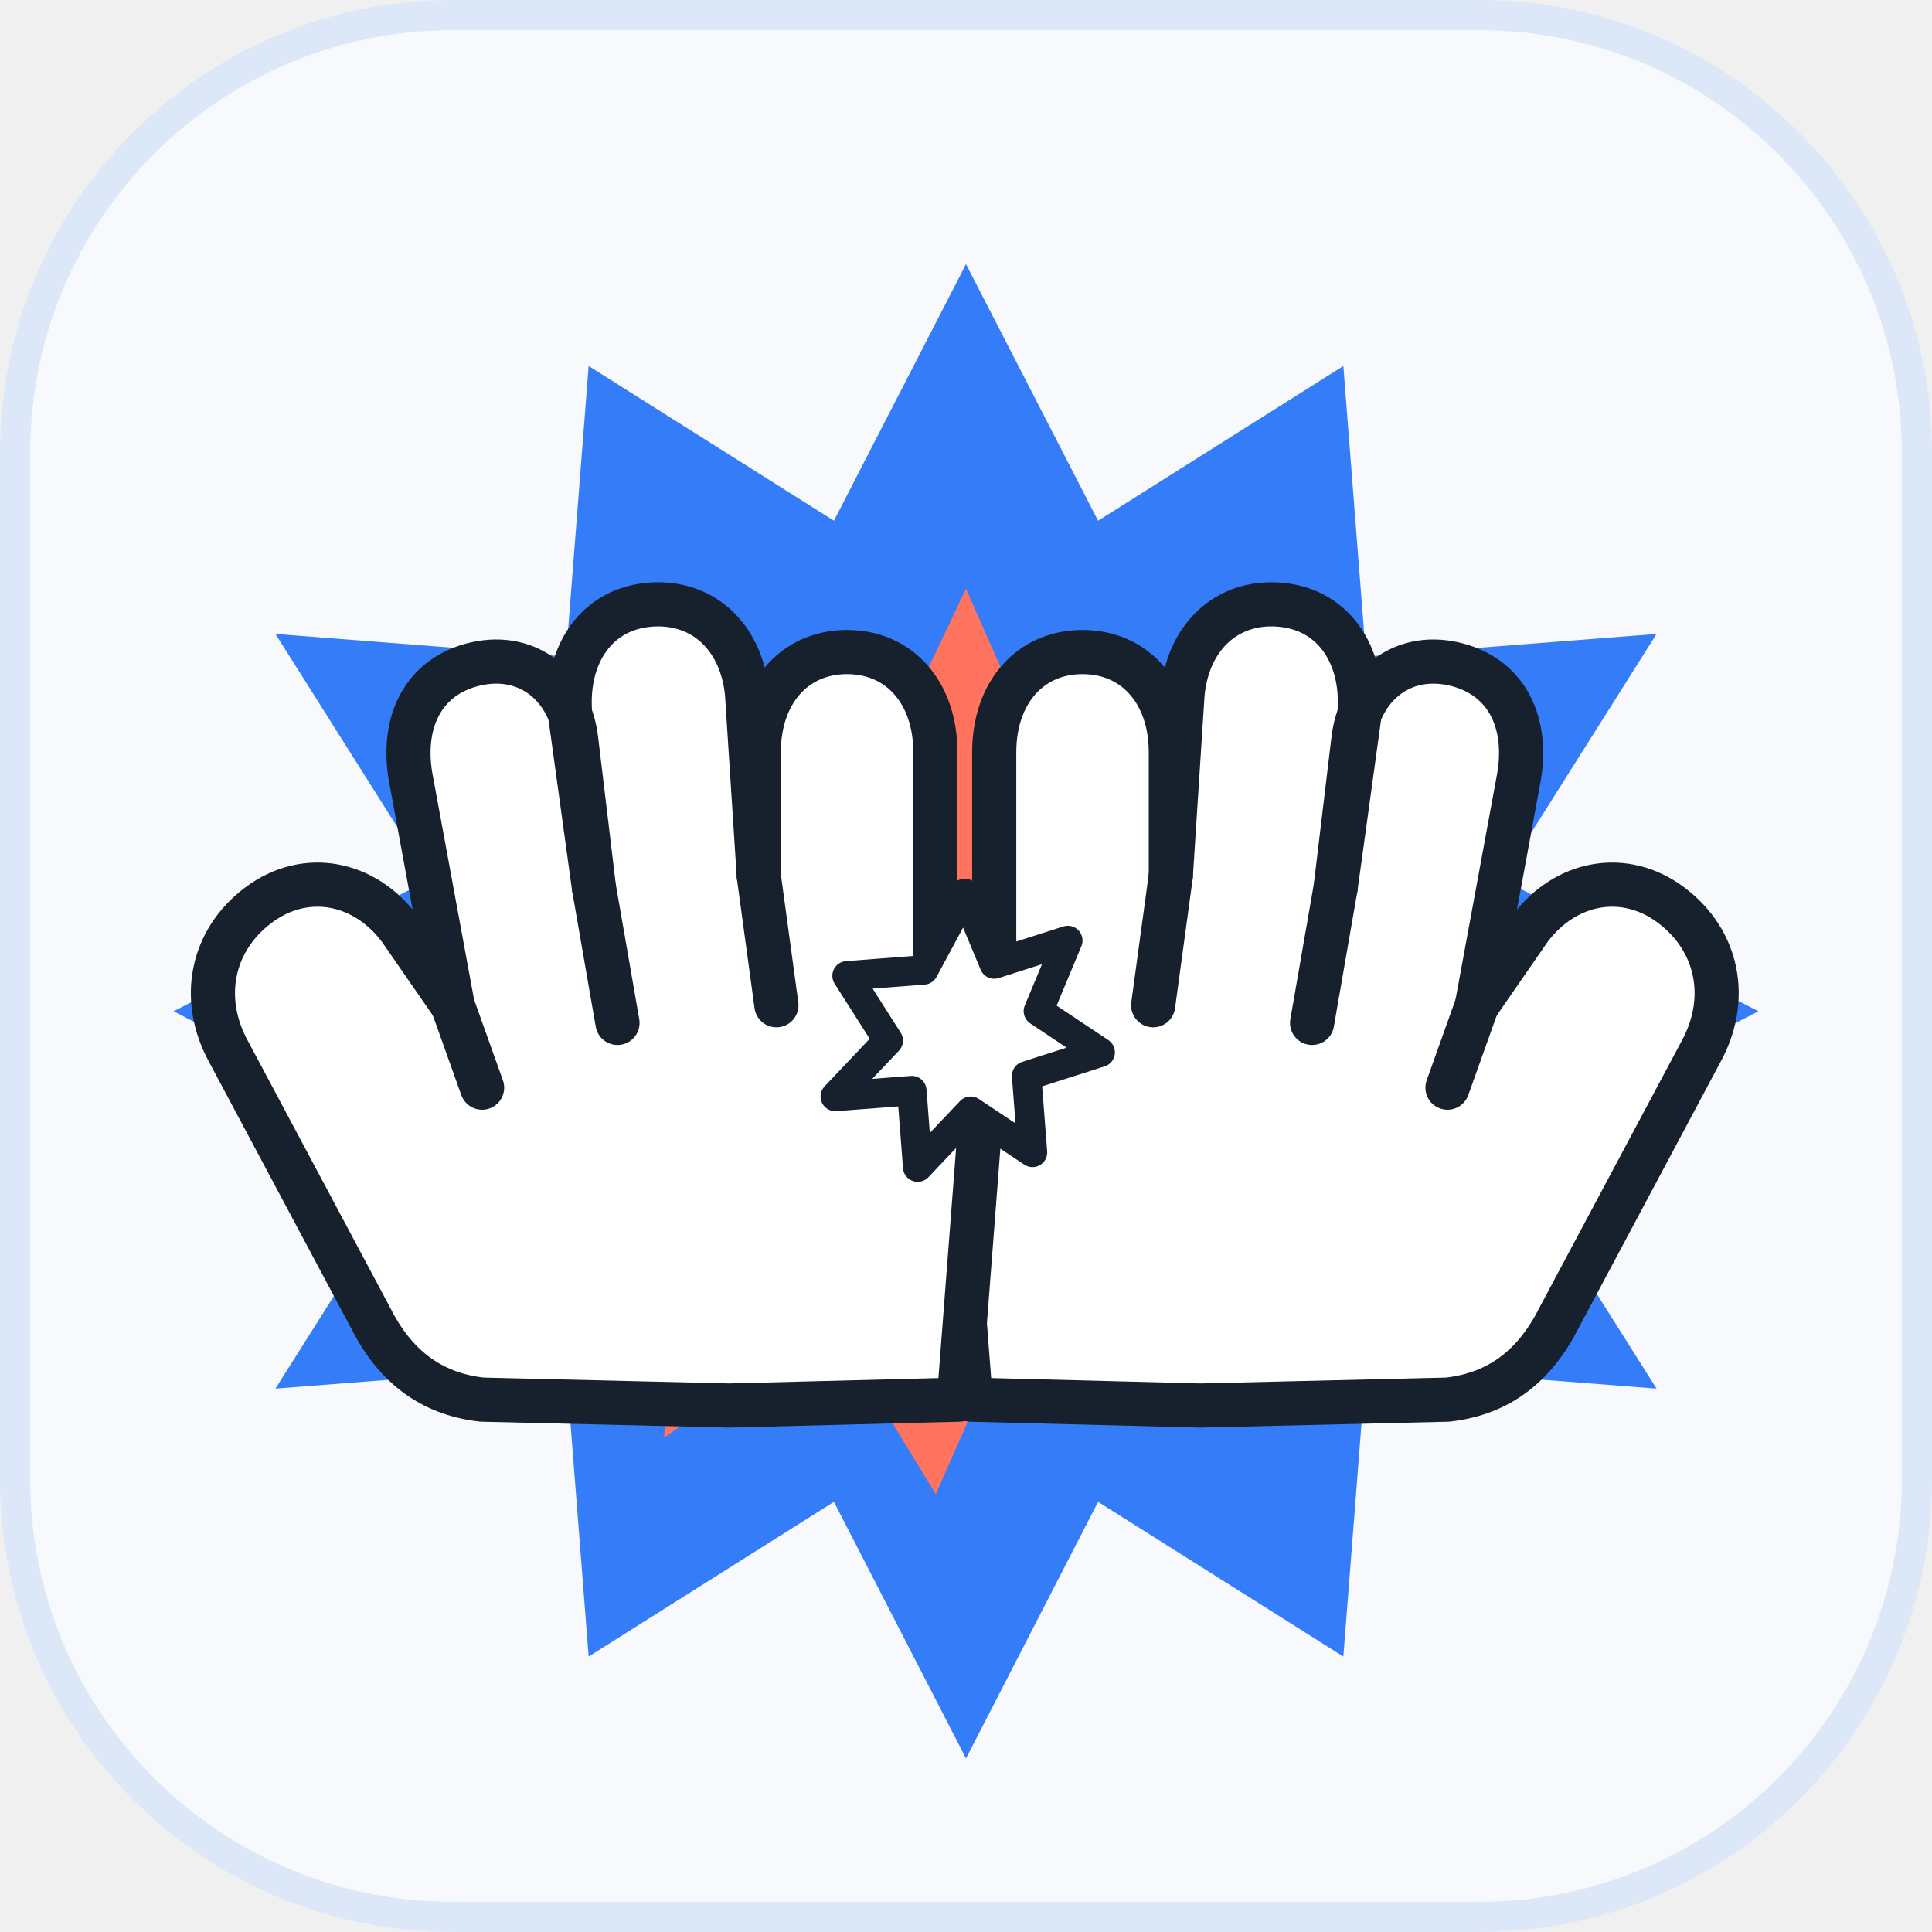
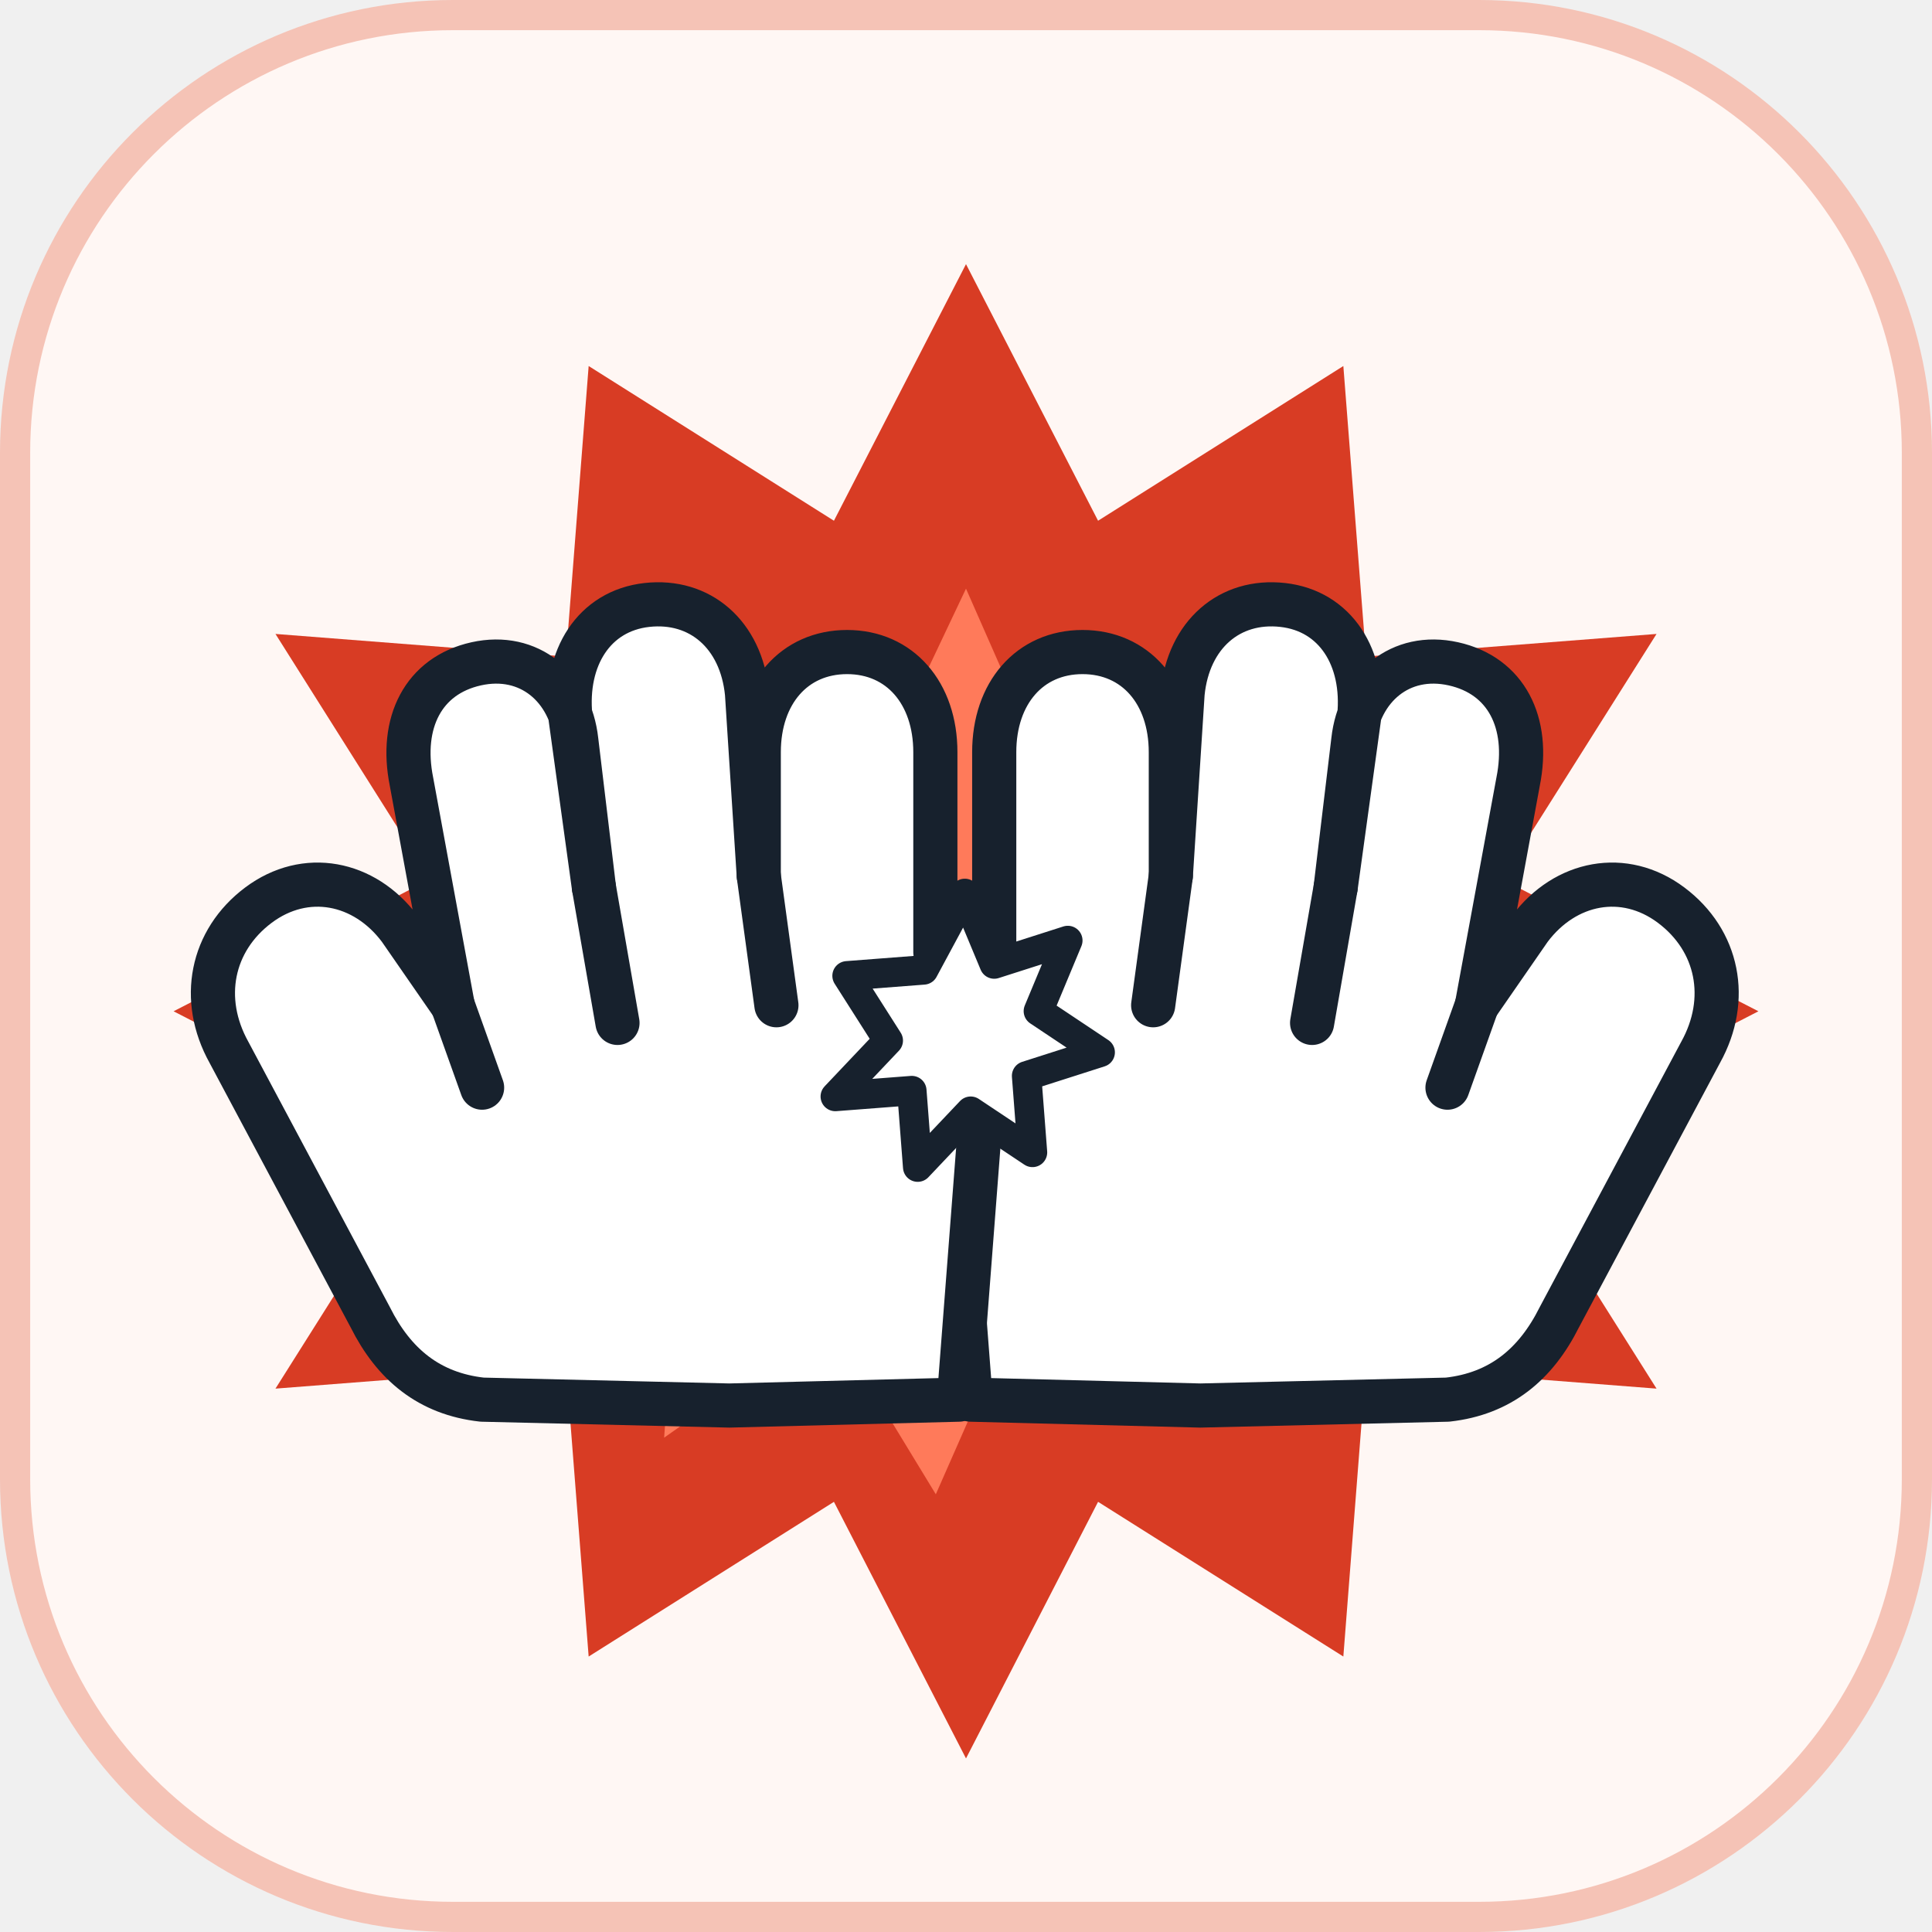
<svg xmlns="http://www.w3.org/2000/svg" viewBox="0 0 512 512" role="img" aria-label="COSPAN 合拍">
-   <rect x="4" y="4" width="504" height="504" rx="116" fill="#F7F9FC" stroke="#DCE8F8" stroke-width="8" />
-   <path d="m256 70 35 68 65-41 6 77 77-6-41 65 68 35-68 35 41 65-77-6-6 77-65-41-35 68-35-68-65 41-6-77-77 6 41-65-68-35 68-35-41-65 77 6 6-77 65 41z" fill="#347CF8" />
-   <path d="m256 156 22 50 47-26-2 54 54 4-42 34 34 42-54 4 2 54-47-26-22 50-28-46-44 31 4-54-53 2 38-38-38-38 53 2-4-54 44 31z" fill="#FF735F" />
+   <rect x="4" y="4" width="504" height="504" rx="116" fill="#FFF7F4" stroke="#F5C3B6" stroke-width="8" />
+   <path d="m256 70 35 68 65-41 6 77 77-6-41 65 68 35-68 35 41 65-77-6-6 77-65-41-35 68-35-68-65 41-6-77-77 6 41-65-68-35 68-35-41-65 77 6 6-77 65 41z" fill="#D83C24" />
+   <path d="m256 156 22 50 47-26-2 54 54 4-42 34 34 42-54 4 2 54-47-26-22 50-28-46-44 31 4-54-53 2 38-38-38-38 53 2-4-54 44 31z" fill="#FF7A5A" />
  <g transform="translate(56 48) scale(.78)">
    <g fill="#FFFFFF" stroke="#17212D" stroke-width="15" stroke-linecap="round" stroke-linejoin="round">
      <path d="M258 414 250 310c-2-22 4-38 16-48v-68c0-20 12-34 30-34s30 14 30 34v42l4-62c2-20 16-32 34-30s28 18 26 38l-8 58 6-50c2-18 16-30 34-26s26 20 22 40l-14 76 18-26c12-16 32-20 48-8s20 32 10 50l-48 90c-8 16-20 26-38 28l-84 2z" />
      <path d="M326 236 320 280M382 240 374 286M430 280 420 308" fill="none" />
      <path d="M254 414 262 310c2-22-4-38-16-48v-68c0-20-12-34-30-34s-30 14-30 34v42l-4-62c-2-20-16-32-34-30s-28 18-26 38l8 58-6-50c-2-18-16-30-34-26s-26 20-22 40l14 76-18-26c-12-16-32-20-48-8s-20 32-10 50l48 90c8 16 20 26 38 28l84 2z" />
      <path d="M186 236 192 280M130 240 138 286M82 280 92 308" fill="none" />
    </g>
    <path d="m256 242 10 24 25-8-10 24 21 14-25 8 2 26-21-14-18 19-2-26-26 2 18-19-14-22 26-2z" fill="#FFFFFF" stroke="#17212D" stroke-width="10" stroke-linejoin="round" />
  </g>
</svg>
